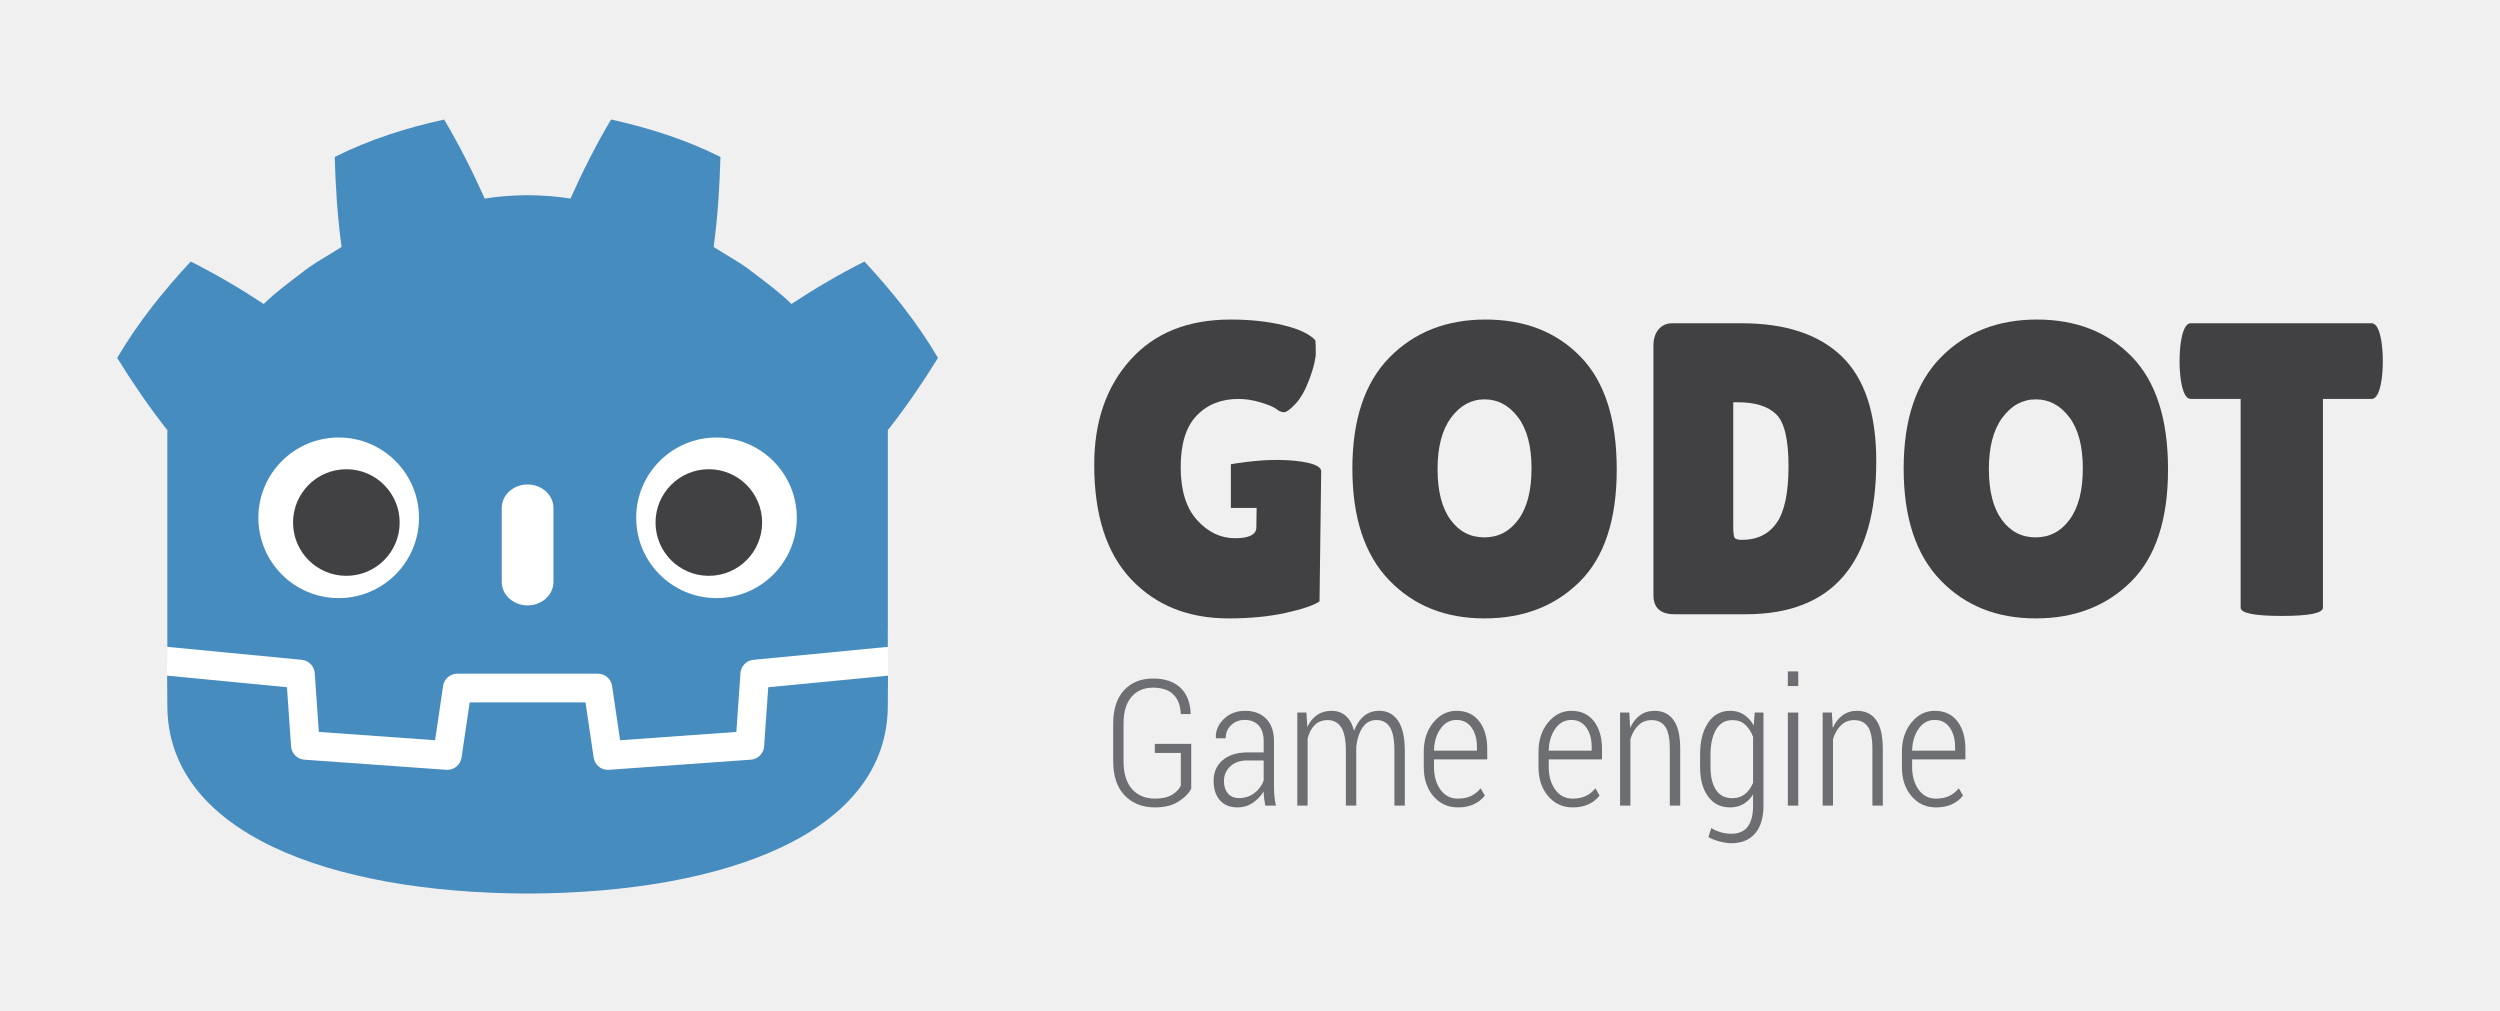
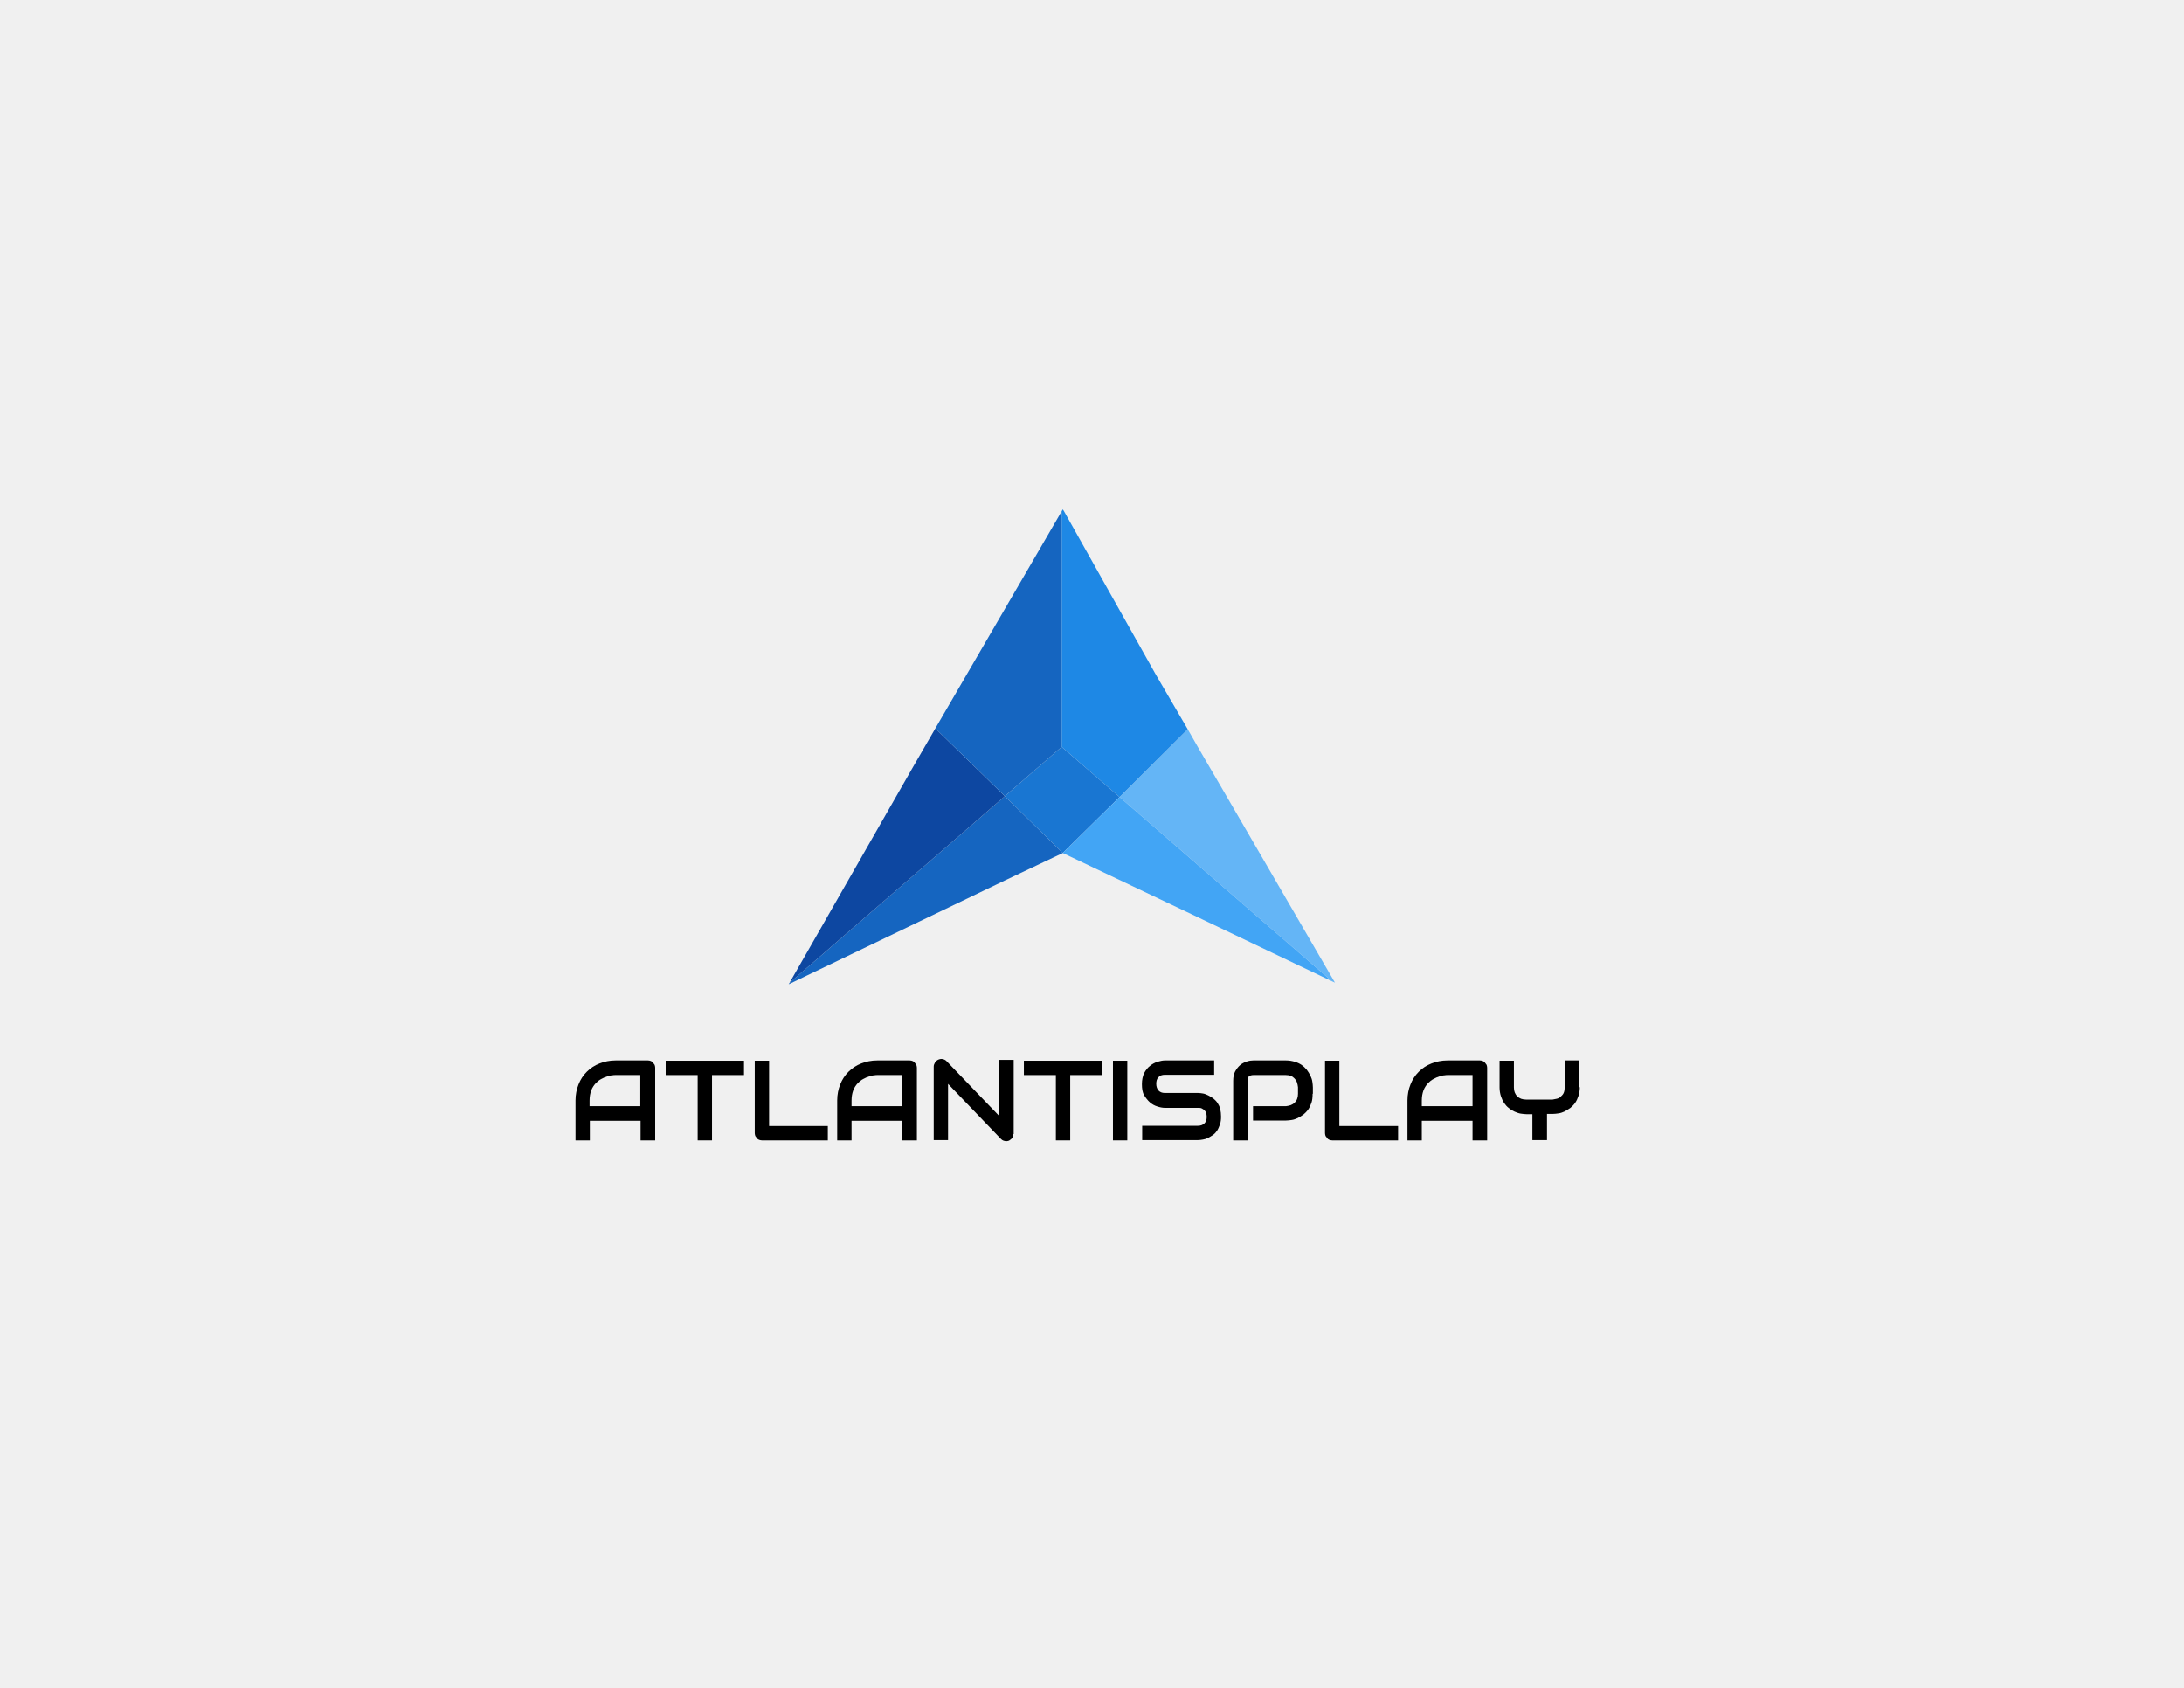
- <svg xmlns="http://www.w3.org/2000/svg" id="svg2" version="1.1" xml:space="preserve" width="1024" height="414" viewBox="0 0 960 388.125">
-   <defs id="defs6">
-     <clipPath clipPathUnits="userSpaceOnUse" id="clipPath16">
-       <path d="M 0,595.276 H 841.89 V 0 H 0 Z" id="path18" />
-     </clipPath>
-   </defs>
-   <g id="g10" transform="matrix(1.25,0,0,-1.25,-94.25,597.4987)">
-     <g id="g12">
-       <g id="g14" clip-path="url(#clipPath16)">
-         <g id="g20" transform="matrix(1.131053,0,0,1.131053,531.4495,355.3157)" style="stroke-width:0.884">
-           <path d="m 0,0 c -3.611,0 -6.636,-1.659 -9.09,-4.967 -2.441,-3.311 -3.668,-7.958 -3.668,-13.938 0,-5.993 1.166,-10.581 3.503,-13.778 2.333,-3.207 5.398,-4.804 9.2,-4.804 3.8,0 6.887,1.617 9.258,4.862 2.371,3.233 3.559,7.861 3.559,13.886 0,6.02 -1.227,10.654 -3.673,13.89 C 6.646,-1.617 3.616,0 0,0 m -0.055,-59.493 c -10.573,0 -19.195,3.46 -25.859,10.379 -6.655,6.925 -9.984,17.03 -9.984,30.314 0,13.292 3.367,23.356 10.101,30.209 6.736,6.844 15.431,10.269 26.082,10.269 10.649,0 19.251,-3.363 25.794,-10.109 6.555,-6.733 9.827,-16.94 9.827,-30.591 0,-13.661 -3.348,-23.822 -10.05,-30.49 -6.702,-6.654 -15.333,-9.981 -25.911,-9.981" style="fill:#414042;fill-opacity:1;fill-rule:nonzero;stroke:none;stroke-width:0.884" id="path22" />
-         </g>
-         <g id="g24" transform="matrix(1.131053,0,0,1.131053,607.8515,354.431)" style="stroke-width:0.884">
-           <path d="m 0,0 v -33.768 c 0,-1.577 0.116,-2.571 0.342,-2.988 0.224,-0.415 0.903,-0.623 2.029,-0.623 4.144,0 7.283,1.548 9.429,4.634 2.151,3.083 3.215,8.216 3.215,15.405 0,7.192 -1.113,11.878 -3.325,14.055 C 9.467,-1.102 5.946,0 1.129,0 Z m -21.675,-52.392 v 67.735 c 0,1.883 0.468,3.369 1.413,4.471 0.939,1.085 2.161,1.636 3.671,1.636 H 2.263 c 11.965,0 21.053,-3.018 27.257,-9.04 6.215,-6.02 9.322,-15.499 9.322,-28.447 0,-27.7 -11.821,-41.547 -35.456,-41.547 h -19.302 c -3.836,0 -5.759,1.727 -5.759,5.192" style="fill:#414042;fill-opacity:1;fill-rule:nonzero;stroke:none;stroke-width:0.884" id="path26" />
-         </g>
-         <g id="g28" transform="matrix(1.131053,0,0,1.131053,700.8107,355.3157)" style="stroke-width:0.884">
-           <path d="m 0,0 c -3.612,0 -6.645,-1.659 -9.095,-4.967 -2.44,-3.311 -3.662,-7.958 -3.662,-13.938 0,-5.993 1.169,-10.581 3.499,-13.778 2.33,-3.207 5.398,-4.804 9.2,-4.804 3.801,0 6.89,1.617 9.258,4.862 2.372,3.233 3.56,7.861 3.56,13.886 0,6.02 -1.225,10.654 -3.671,13.89 C 6.642,-1.617 3.616,0 0,0 m -0.058,-59.493 c -10.577,0 -19.193,3.46 -25.851,10.379 -6.663,6.925 -9.993,17.03 -9.993,30.314 0,13.292 3.367,23.356 10.1,30.209 6.741,6.844 15.431,10.269 26.086,10.269 10.651,0 19.246,-3.363 25.797,-10.109 6.55,-6.733 9.822,-16.94 9.822,-30.591 0,-13.661 -3.349,-23.822 -10.05,-30.49 -6.699,-6.654 -15.338,-9.981 -25.911,-9.981" style="fill:#414042;fill-opacity:1;fill-rule:nonzero;stroke:none;stroke-width:0.884" id="path30" />
-         </g>
-         <g id="g32" transform="matrix(1.131053,0,0,1.131053,789.0113,291.3351)" style="stroke-width:0.884">
-           <path d="m 0,0 c 0,-1.496 -3.721,-2.255 -11.176,-2.255 -7.448,0 -11.18,0.759 -11.18,2.255 v 56.681 h -13.545 c -1.281,0 -2.185,1.727 -2.71,5.198 -0.226,1.652 -0.334,3.343 -0.334,5.077 0,1.724 0.108,3.422 0.334,5.077 0.525,3.462 1.429,5.202 2.71,5.202 h 49.112 c 1.279,0 2.179,-1.74 2.712,-5.202 0.221,-1.655 0.335,-3.353 0.335,-5.077 0,-1.734 -0.114,-3.425 -0.335,-5.077 C 15.39,58.408 14.49,56.681 13.211,56.681 H 0 Z" style="fill:#414042;fill-opacity:1;fill-rule:nonzero;stroke:none;stroke-width:0.884" id="path34" />
-         </g>
-         <g id="g36" transform="matrix(1.131053,0,0,1.131053,468.2655,336.7128)" style="stroke-width:0.884">
-           <path d="m 0,0 c -6.078,0.094 -13.034,-1.173 -13.034,-1.173 v -11.863 h 6.995 l -0.078,-5.288 c 0,-1.959 -1.942,-2.943 -5.815,-2.943 -3.878,0 -7.303,1.642 -10.274,4.917 -2.978,3.279 -4.459,8.072 -4.459,14.388 0,6.329 1.447,10.995 4.345,14.006 2.892,3.008 6.683,4.517 11.346,4.517 1.959,0 3.987,-0.316 6.096,-0.961 2.11,-0.639 3.519,-1.238 4.238,-1.799 0.713,-0.577 1.391,-0.85 2.032,-0.85 0.638,0 1.671,0.746 3.1,2.255 1.431,1.505 2.713,3.786 3.844,6.827 1.126,3.057 1.69,5.4 1.69,7.062 0,1.649 -0.036,2.786 -0.109,3.386 -1.581,1.73 -4.499,3.102 -8.755,4.122 -4.248,1.017 -9.011,1.522 -14.28,1.522 -11.594,0 -20.66,-3.65 -27.207,-10.95 -6.552,-7.303 -9.822,-16.783 -9.822,-28.452 0,-13.701 3.347,-24.087 10.041,-31.162 6.706,-7.074 15.51,-10.607 26.425,-10.607 5.87,0 11.08,0.505 15.632,1.522 4.557,1.013 7.586,2.053 9.093,3.105 l 0.452,35.33 C 11.496,-1.036 6.078,-0.104 0,0" style="fill:#414042;fill-opacity:1;fill-rule:nonzero;stroke:none;stroke-width:0.884" id="path38" />
-         </g>
-         <g id="g40" transform="matrix(1.131053,0,0,1.131053,441.3472,235.7512)" style="stroke-width:0.884">
-           <path d="m 0,0 c -0.624,-1.28 -1.771,-2.454 -3.449,-3.516 -1.676,-1.069 -3.805,-1.6 -6.391,-1.6 -3.412,0 -6.156,1.075 -8.24,3.249 -2.076,2.157 -3.116,5.266 -3.116,9.323 v 10.116 c 0,3.969 0.98,7.013 2.946,9.138 1.962,2.108 4.59,3.177 7.872,3.177 3.208,0 5.695,-0.844 7.455,-2.513 1.755,-1.675 2.677,-4.015 2.757,-7.003 L -0.21,20.238 h -2.619 c -0.094,2.29 -0.759,4.057 -2.01,5.305 -1.244,1.238 -3.095,1.864 -5.539,1.864 -2.473,0 -4.432,-0.837 -5.866,-2.516 -1.43,-1.675 -2.143,-4.103 -2.143,-7.293 V 7.424 c 0,-3.308 0.771,-5.83 2.311,-7.567 1.54,-1.724 3.616,-2.588 6.236,-2.588 1.913,0 3.451,0.339 4.602,1.033 1.155,0.684 1.956,1.519 2.409,2.51 v 8.861 h -7.06 v 2.463 H 0 Z" style="fill:#6d6e71;fill-opacity:1;fill-rule:nonzero;stroke:none;stroke-width:0.884" id="path42" />
-         </g>
-         <g id="g44" transform="matrix(1.131053,0,0,1.131053,456.0153,232.825)" style="stroke-width:0.884">
-           <path d="m 0,0 c 1.553,0 2.936,0.44 4.144,1.336 1.21,0.9 2.058,2.037 2.561,3.422 v 5.468 H 2.213 c -1.91,0 -3.44,-0.541 -4.585,-1.623 C -3.52,7.528 -4.088,6.185 -4.088,4.588 -4.088,3.239 -3.733,2.131 -3.014,1.277 -2.296,0.42 -1.292,0 0,0 M 7.124,-2.04 C 6.984,-1.164 6.875,-0.453 6.806,0.104 6.739,0.671 6.705,1.235 6.705,1.808 5.938,0.554 4.948,-0.486 3.725,-1.301 2.504,-2.122 1.146,-2.529 -0.35,-2.529 c -2.092,0 -3.701,0.648 -4.84,1.946 -1.132,1.303 -1.704,3.059 -1.704,5.276 0,2.343 0.823,4.223 2.473,5.618 1.649,1.395 3.89,2.092 6.709,2.092 h 4.417 v 3.106 c 0,1.786 -0.456,3.193 -1.351,4.21 -0.914,1.004 -2.17,1.512 -3.791,1.512 -1.508,0 -2.752,-0.479 -3.728,-1.45 -0.973,-0.965 -1.456,-2.144 -1.456,-3.549 l -2.623,0.023 -0.046,0.137 c -0.074,1.906 0.647,3.591 2.168,5.084 1.515,1.489 3.459,2.229 5.825,2.229 2.338,0 4.22,-0.711 5.657,-2.128 1.429,-1.431 2.146,-3.471 2.146,-6.124 V 3.057 c 0,-0.903 0.042,-1.78 0.121,-2.617 0.081,-0.848 0.212,-1.665 0.417,-2.48 z" style="fill:#6d6e71;fill-opacity:1;fill-rule:nonzero;stroke:none;stroke-width:0.884" id="path46" />
-         </g>
-         <g id="g48" transform="matrix(1.131053,0,0,1.131053,476.7303,259.1052)" style="stroke-width:0.884">
-           <path d="m 0,0 0.24,-3.923 c 0.664,1.404 1.554,2.486 2.657,3.255 1.107,0.759 2.41,1.138 3.906,1.138 1.527,0 2.814,-0.444 3.852,-1.343 1.039,-0.896 1.805,-2.252 2.292,-4.074 0.623,1.682 1.505,3.011 2.65,3.973 1.145,0.964 2.534,1.444 4.143,1.444 2.217,0 3.937,-0.897 5.156,-2.692 1.224,-1.799 1.834,-4.559 1.834,-8.288 v -14.765 h -2.823 v 14.814 c 0,3.1 -0.429,5.283 -1.263,6.538 -0.839,1.257 -2.042,1.89 -3.598,1.89 -1.637,0 -2.915,-0.691 -3.834,-2.096 -0.914,-1.405 -1.478,-3.161 -1.683,-5.282 v -0.655 -15.209 H 10.72 v 14.798 c 0,3.027 -0.424,5.194 -1.292,6.488 -0.864,1.294 -2.066,1.936 -3.609,1.936 -1.475,0 -2.668,-0.45 -3.562,-1.342 -0.9,-0.897 -1.54,-2.125 -1.928,-3.683 V -25.275 H -2.477 V 0 Z" style="fill:#6d6e71;fill-opacity:1;fill-rule:nonzero;stroke:none;stroke-width:0.884" id="path50" />
-         </g>
-         <g id="g52" transform="matrix(1.131053,0,0,1.131053,522.8228,256.8387)" style="stroke-width:0.884">
-           <path d="m 0,0 c -1.758,0 -3.202,-0.802 -4.334,-2.402 -1.133,-1.606 -1.718,-3.585 -1.765,-5.944 h 11.66 v 1.082 c 0,2.086 -0.489,3.823 -1.469,5.201 C 3.106,-0.684 1.745,0 0,0 m 0.397,-23.76 c -2.725,0 -4.954,1.026 -6.685,3.073 -1.726,2.043 -2.591,4.657 -2.591,7.841 v 4.197 c 0,3.19 0.867,5.85 2.602,7.965 1.739,2.105 3.828,3.158 6.277,3.158 2.648,0 4.699,-0.939 6.164,-2.823 1.468,-1.887 2.201,-4.422 2.201,-7.603 v -2.773 H -6.099 v -2.102 c 0,-2.447 0.586,-4.484 1.752,-6.11 1.168,-1.63 2.755,-2.438 4.744,-2.438 1.382,0 2.585,0.244 3.588,0.724 1.003,0.491 1.863,1.179 2.578,2.082 l 1.149,-1.988 C 6.949,-21.525 5.96,-22.307 4.753,-22.887 3.549,-23.464 2.094,-23.76 0.397,-23.76" style="fill:#6d6e71;fill-opacity:1;fill-rule:nonzero;stroke:none;stroke-width:0.884" id="path54" />
-         </g>
-         <g id="g56" transform="matrix(1.131053,0,0,1.131053,558.0805,256.8387)" style="stroke-width:0.884">
-           <path d="M 0,0 C -1.763,0 -3.21,-0.802 -4.341,-2.402 -5.467,-4.008 -6.053,-5.987 -6.104,-8.346 H 5.559 v 1.082 c 0,2.086 -0.488,3.823 -1.474,5.201 C 3.104,-0.684 1.744,0 0,0 m 0.394,-23.76 c -2.726,0 -4.951,1.026 -6.679,3.073 -1.733,2.043 -2.6,4.657 -2.6,7.841 v 4.197 c 0,3.19 0.871,5.85 2.602,7.965 1.744,2.105 3.834,3.158 6.283,3.158 2.643,0 4.703,-0.939 6.164,-2.823 1.463,-1.887 2.197,-4.422 2.197,-7.603 v -2.773 H -6.104 v -2.102 c 0,-2.447 0.587,-4.484 1.76,-6.11 1.162,-1.63 2.742,-2.438 4.738,-2.438 1.387,0 2.585,0.244 3.585,0.724 1.007,0.491 1.866,1.179 2.589,2.082 l 1.141,-1.988 c -0.764,-0.968 -1.75,-1.75 -2.959,-2.33 -1.204,-0.577 -2.658,-0.873 -4.356,-0.873" style="fill:#6d6e71;fill-opacity:1;fill-rule:nonzero;stroke:none;stroke-width:0.884" id="path58" />
-         </g>
-         <g id="g60" transform="matrix(1.131053,0,0,1.131053,575.9168,259.1052)" style="stroke-width:0.884">
-           <path d="m 0,0 0.23,-4.178 c 0.674,1.483 1.564,2.634 2.682,3.435 1.108,0.805 2.413,1.213 3.914,1.213 2.258,0 3.988,-0.835 5.189,-2.513 1.214,-1.675 1.815,-4.279 1.815,-7.812 v -15.42 h -2.825 v 15.394 c 0,2.888 -0.423,4.905 -1.264,6.075 -0.836,1.17 -2.065,1.753 -3.665,1.753 -1.435,0 -2.638,-0.466 -3.603,-1.414 C 1.504,-4.406 0.782,-5.657 0.301,-7.234 V -25.275 H -2.504 V 0 Z" style="fill:#6d6e71;fill-opacity:1;fill-rule:nonzero;stroke:none;stroke-width:0.884" id="path62" />
-         </g>
-         <g id="g64" transform="matrix(1.131053,0,0,1.131053,600.8685,242.3088)" style="stroke-width:0.884">
-           <path d="m 0,0 c 0,-2.565 0.486,-4.605 1.472,-6.123 0.974,-1.532 2.457,-2.288 4.436,-2.288 1.356,0 2.498,0.361 3.435,1.101 0.934,0.74 1.672,1.77 2.218,3.077 v 12.52 c -0.525,1.346 -1.246,2.434 -2.157,3.272 -0.91,0.824 -2.062,1.238 -3.448,1.238 -1.975,0 -3.468,-0.86 -4.46,-2.587 C 0.497,8.48 0,6.224 0,3.454 Z m -2.833,3.454 c 0,3.582 0.723,6.459 2.177,8.627 1.442,2.157 3.448,3.239 6.004,3.239 1.419,0 2.664,-0.346 3.728,-1.04 1.066,-0.681 1.947,-1.678 2.654,-2.946 l 0.274,3.516 h 2.381 v -25.298 c 0,-3.239 -0.751,-5.749 -2.26,-7.525 -1.511,-1.769 -3.657,-2.665 -6.428,-2.665 -0.996,0 -2.067,0.156 -3.212,0.459 -1.147,0.303 -2.162,0.701 -3.052,1.2 l 0.776,2.463 c 0.759,-0.492 1.608,-0.873 2.548,-1.141 0.932,-0.277 1.895,-0.41 2.894,-0.41 2.009,0 3.498,0.645 4.46,1.932 0.966,1.304 1.45,3.19 1.45,5.687 v 3.057 c -0.717,-1.138 -1.597,-2.011 -2.64,-2.614 -1.039,-0.606 -2.253,-0.909 -3.622,-0.909 -2.539,0 -4.53,0.994 -5.968,2.982 C -2.11,-5.948 -2.833,-3.301 -2.833,0 Z" style="fill:#6d6e71;fill-opacity:1;fill-rule:nonzero;stroke:none;stroke-width:0.884" id="path66" />
-         </g>
-         <path d="m 627.823,230.518 h -3.201 v 28.587 h 3.201 z m 0,36.726 h -3.201 v 4.504 h 3.201 z" style="fill:#6d6e71;fill-opacity:1;fill-rule:nonzero;stroke:none;stroke-width:1" id="path68" />
-         <g id="g70" transform="matrix(1.131053,0,0,1.131053,638.1538,259.1052)" style="stroke-width:0.884">
-           <path d="m 0,0 0.23,-4.178 c 0.676,1.483 1.562,2.634 2.678,3.435 1.115,0.805 2.422,1.213 3.916,1.213 2.258,0 3.995,-0.835 5.199,-2.513 1.211,-1.675 1.807,-4.279 1.807,-7.812 v -15.42 h -2.825 v 15.394 c 0,2.888 -0.422,4.905 -1.261,6.075 -0.843,1.17 -2.063,1.753 -3.668,1.753 -1.434,0 -2.635,-0.466 -3.599,-1.414 C 1.51,-4.406 0.785,-5.657 0.306,-7.234 V -25.275 H -2.503 V 0 Z" style="fill:#6d6e71;fill-opacity:1;fill-rule:nonzero;stroke:none;stroke-width:0.884" id="path72" />
-         </g>
-         <g id="g74" transform="matrix(1.131053,0,0,1.131053,669.7088,256.8387)" style="stroke-width:0.884">
-           <path d="M 0,0 C -1.763,0 -3.208,-0.802 -4.334,-2.402 -5.463,-4.008 -6.052,-5.987 -6.102,-8.346 H 5.56 v 1.082 c 0,2.086 -0.486,3.823 -1.47,5.201 C 3.109,-0.684 1.747,0 0,0 m 0.401,-23.76 c -2.733,0 -4.958,1.026 -6.681,3.073 -1.73,2.043 -2.595,4.657 -2.595,7.841 v 4.197 c 0,3.19 0.865,5.85 2.6,7.965 1.739,2.105 3.831,3.158 6.275,3.158 2.646,0 4.706,-0.939 6.172,-2.823 1.462,-1.887 2.195,-4.422 2.195,-7.603 v -2.773 H -6.102 v -2.102 c 0,-2.447 0.59,-4.484 1.757,-6.11 1.166,-1.63 2.748,-2.438 4.746,-2.438 1.382,0 2.579,0.244 3.578,0.724 1.012,0.491 1.869,1.179 2.591,2.082 l 1.147,-1.988 c -0.769,-0.968 -1.755,-1.75 -2.962,-2.33 -1.203,-0.577 -2.658,-0.873 -4.354,-0.873" style="fill:#6d6e71;fill-opacity:1;fill-rule:nonzero;stroke:none;stroke-width:0.884" id="path76" />
-         </g>
-         <g id="g78" transform="matrix(1.131053,0,0,1.131053,348.1311,279.2668)" style="stroke-width:0.884">
-           <path d="m 0,0 c 0,0 -0.325,1.994 -0.515,1.976 l -36.182,-3.491 c -2.879,-0.278 -5.115,-2.574 -5.317,-5.459 l -0.994,-14.247 -27.992,-1.997 -1.904,12.912 c -0.424,2.872 -2.932,5.037 -5.835,5.037 h -38.188 c -2.902,0 -5.41,-2.165 -5.834,-5.037 l -1.905,-12.912 -27.992,1.997 -0.994,14.247 c -0.202,2.886 -2.438,5.182 -5.317,5.46 l -36.2,3.49 c -0.187,0.018 -0.324,-1.978 -0.511,-1.978 l -0.049,-7.83 30.658,-4.944 1.004,-14.374 c 0.203,-2.91 2.551,-5.263 5.463,-5.472 l 38.551,-2.75 c 0.146,-0.01 0.29,-0.016 0.434,-0.016 2.897,0 5.401,2.166 5.825,5.038 l 1.959,13.286 h 28.005 l 1.959,-13.286 c 0.423,-2.871 2.93,-5.037 5.831,-5.037 0.142,0 0.284,0.005 0.423,0.015 l 38.556,2.75 c 2.911,0.209 5.26,2.562 5.463,5.472 l 1.003,14.374 30.645,4.966 z" style="fill:#ffffff;fill-opacity:1;fill-rule:nonzero;stroke:none;stroke-width:0.884" id="path80" />
-         </g>
-         <g id="g82" transform="matrix(1.131053,0,0,1.131053,126.8061,346.0453)" style="stroke-width:0.884">
-           <path d="m 0,0 v -47.514 -6.035 -5.492 c 0.108,-0.001 0.216,-0.005 0.323,-0.015 l 36.196,-3.49 c 1.896,-0.183 3.382,-1.709 3.514,-3.609 l 1.116,-15.978 31.574,-2.253 2.175,14.747 c 0.282,1.912 1.922,3.329 3.856,3.329 h 38.188 c 1.933,0 3.573,-1.417 3.855,-3.329 l 2.175,-14.747 31.575,2.253 1.115,15.978 c 0.133,1.9 1.618,3.425 3.514,3.609 l 36.182,3.49 c 0.107,0.01 0.214,0.014 0.322,0.015 v 4.711 l 0.015,0.005 V 0 h 0.134 c 4.795,6.12 9.232,12.569 13.487,19.449 -5.651,9.62 -12.575,18.217 -19.976,26.182 -6.864,-3.455 -13.531,-7.369 -19.828,-11.534 -3.151,3.132 -6.7,5.694 -10.186,8.372 -3.425,2.751 -7.285,4.768 -10.946,7.118 1.09,8.117 1.629,16.108 1.846,24.448 -9.446,4.754 -19.519,7.906 -29.708,10.17 -4.068,-6.837 -7.788,-14.241 -11.028,-21.479 -3.842,0.642 -7.702,0.88 -11.567,0.926 v 0.006 c -0.027,0 -0.052,-0.006 -0.075,-0.006 -0.024,0 -0.049,0.006 -0.073,0.006 V 63.652 C 93.903,63.606 90.046,63.368 86.203,62.726 82.965,69.964 79.247,77.368 75.173,84.205 64.989,81.941 54.915,78.789 45.47,74.035 45.686,65.695 46.225,57.704 47.318,49.587 43.65,47.237 39.795,45.22 36.369,42.469 32.888,39.791 29.333,37.229 26.181,34.097 19.884,38.262 13.219,42.176 6.353,45.631 -1.048,37.666 -7.968,29.069 -13.621,19.449 -9.368,12.569 -4.928,6.12 -0.134,0 Z" style="fill:#478cbf;fill-opacity:1;fill-rule:nonzero;stroke:none;stroke-width:0.884" id="path84" />
-         </g>
-         <g id="g86" transform="matrix(1.131053,0,0,1.131053,311.4033,266.8844)" style="stroke-width:0.884">
-           <path d="m 0,0 -1.121,-16.063 c -0.135,-1.936 -1.675,-3.477 -3.611,-3.616 l -38.555,-2.751 c -0.094,-0.007 -0.188,-0.01 -0.281,-0.01 -1.916,0 -3.569,1.406 -3.852,3.33 l -2.211,14.994 H -81.09 l -2.211,-14.994 c -0.297,-2.018 -2.101,-3.469 -4.133,-3.32 l -38.555,2.751 c -1.936,0.139 -3.476,1.68 -3.611,3.616 L -130.721,0 -163.268,3.138 c 0.015,-3.498 0.06,-7.33 0.06,-8.093 0,-34.374 43.605,-50.896 97.781,-51.086 h 0.066 0.067 c 54.176,0.19 97.766,16.712 97.766,51.086 0,0.777 0.047,4.593 0.063,8.093 z" style="fill:#478cbf;fill-opacity:1;fill-rule:nonzero;stroke:none;stroke-width:0.884" id="path88" />
-         </g>
-         <g id="g90" transform="matrix(1.131053,0,0,1.131053,204.1139,318.9377)" style="stroke-width:0.884">
-           <path d="m 0,0 c 0,-12.052 -9.765,-21.815 -21.813,-21.815 -12.042,0 -21.81,9.763 -21.81,21.815 0,12.044 9.768,21.802 21.81,21.802 C -9.765,21.802 0,12.044 0,0" style="fill:#ffffff;fill-opacity:1;fill-rule:nonzero;stroke:none;stroke-width:0.884" id="path92" />
-         </g>
-         <g id="g94" transform="matrix(1.131053,0,0,1.131053,198.1775,317.4744)" style="stroke-width:0.884">
-           <path d="m 0,0 c 0,-7.994 -6.479,-14.473 -14.479,-14.473 -7.996,0 -14.479,6.479 -14.479,14.473 0,7.994 6.483,14.479 14.479,14.479 C -6.479,14.479 0,7.994 0,0" style="fill:#414042;fill-opacity:1;fill-rule:nonzero;stroke:none;stroke-width:0.884" id="path96" />
-         </g>
-         <g id="g98" transform="matrix(1.131053,0,0,1.131053,237.475,292.0191)" style="stroke-width:0.884">
-           <path d="m 0,0 c -3.878,0 -7.021,2.858 -7.021,6.381 v 20.081 c 0,3.52 3.143,6.381 7.021,6.381 3.878,0 7.028,-2.861 7.028,-6.381 V 6.381 C 7.028,2.858 3.878,0 0,0" style="fill:#ffffff;fill-opacity:1;fill-rule:nonzero;stroke:none;stroke-width:0.884" id="path100" />
-         </g>
-         <g id="g102" transform="matrix(1.131053,0,0,1.131053,270.8402,318.9377)" style="stroke-width:0.884">
-           <path d="m 0,0 c 0,-12.052 9.765,-21.815 21.815,-21.815 12.041,0 21.808,9.763 21.808,21.815 0,12.044 -9.767,21.802 -21.808,21.802 C 9.765,21.802 0,12.044 0,0" style="fill:#ffffff;fill-opacity:1;fill-rule:nonzero;stroke:none;stroke-width:0.884" id="path104" />
-         </g>
-         <g id="g106" transform="matrix(1.131053,0,0,1.131053,276.7781,317.4744)" style="stroke-width:0.884">
-           <path d="m 0,0 c 0,-7.994 6.477,-14.473 14.471,-14.473 8.002,0 14.479,6.479 14.479,14.473 0,7.994 -6.477,14.479 -14.479,14.479 C 6.477,14.479 0,7.994 0,0" style="fill:#414042;fill-opacity:1;fill-rule:nonzero;stroke:none;stroke-width:0.884" id="path108" />
-         </g>
+ <svg xmlns="http://www.w3.org/2000/svg" version="1.1" id="Layer_1" x="0px" y="0px" viewBox="0 0 792 612" style="enable-background:new 0 0 792 612;" width="792" height="612" xml:space="preserve">
+   <style type="text/css">
+ 	.st0{fill:none;}
+ 	.st1{fill:#64B5F6;}
+ 	.st2{fill:#1E88E5;}
+ 	.st3{fill:#1976D2;}
+ 	.st4{fill:#42A5F5;}
+ 	.st5{fill:#1565C0;}
+ 	.st6{fill:#0D47A1;}
+ </style>
+   <g>
+     <g>
+       <path d="M237.5,413.5h-5.2v-7.1h-18.4v7.1h-5.2V399c0-2.1,0.4-4.1,1.1-5.8c0.7-1.8,1.7-3.3,3-4.6c1.3-1.3,2.8-2.3,4.6-3    c1.8-0.7,3.7-1.1,5.8-1.1h11.8c0.4,0,0.7,0.1,1,0.2s0.6,0.3,0.8,0.6s0.4,0.5,0.6,0.8c0.1,0.3,0.2,0.7,0.2,1V413.5z M213.8,401.1    h18.4v-11.3h-9.2c-0.2,0-0.5,0-1,0.1c-0.5,0-1.1,0.2-1.8,0.4s-1.4,0.5-2.1,0.9c-0.8,0.4-1.4,0.9-2.1,1.6c-0.6,0.7-1.2,1.5-1.6,2.6    s-0.6,2.3-0.6,3.7V401.1z" />
+       <path d="M269.8,389.8h-11.6v23.7H253v-23.7h-11.6v-5.2h28.4V389.8z" />
+       <path d="M300.2,413.5h-23.9c-0.4,0-0.7-0.1-1-0.2c-0.3-0.1-0.6-0.3-0.8-0.6s-0.4-0.5-0.6-0.8c-0.1-0.3-0.2-0.7-0.2-1v-26.3h5.2    v23.7h21.3V413.5z" />
+       <path d="M332.4,413.5h-5.2v-7.1h-18.4v7.1h-5.2V399c0-2.1,0.4-4.1,1.1-5.8c0.7-1.8,1.7-3.3,3-4.6c1.3-1.3,2.8-2.3,4.6-3    c1.8-0.7,3.7-1.1,5.8-1.1h11.8c0.4,0,0.7,0.1,1,0.2s0.6,0.3,0.8,0.6s0.4,0.5,0.6,0.8c0.1,0.3,0.2,0.7,0.2,1V413.5z M308.8,401.1    h18.4v-11.3H318c-0.2,0-0.5,0-1,0.1c-0.5,0-1.1,0.2-1.8,0.4s-1.4,0.5-2.1,0.9c-0.8,0.4-1.4,0.9-2.1,1.6c-0.6,0.7-1.2,1.5-1.6,2.6    s-0.6,2.3-0.6,3.7V401.1z" />
+       <path d="M367.5,411.2c0,0.4-0.1,0.7-0.2,1c-0.1,0.3-0.3,0.6-0.6,0.8c-0.2,0.2-0.5,0.4-0.8,0.6c-0.3,0.1-0.7,0.2-1,0.2    c-0.3,0-0.6-0.1-1-0.2c-0.3-0.1-0.6-0.3-0.9-0.6l-19.2-20v20.4h-5.2v-26.7c0-0.5,0.2-1,0.5-1.5c0.3-0.4,0.7-0.8,1.2-1    c0.5-0.2,1-0.3,1.5-0.2c0.5,0.1,1,0.3,1.4,0.7l19.2,20v-20.4h5.2V411.2z" />
+       <path d="M399.7,389.8h-11.6v23.7h-5.2v-23.7h-11.6v-5.2h28.4V389.8z" />
+       <path d="M408.8,413.5h-5.2v-28.9h5.2V413.5z" />
+       <path d="M442.8,404.9c0,1-0.1,2-0.4,2.8s-0.6,1.6-1,2.2s-0.9,1.2-1.5,1.6s-1.2,0.8-1.8,1.1c-0.6,0.3-1.2,0.5-1.9,0.6    c-0.6,0.1-1.2,0.2-1.8,0.2h-20.2v-5.2h20.2c1,0,1.8-0.3,2.4-0.9c0.6-0.6,0.8-1.4,0.8-2.4c0-0.5-0.1-0.9-0.2-1.3    c-0.1-0.4-0.4-0.8-0.6-1s-0.6-0.5-1-0.7c-0.4-0.2-0.8-0.2-1.3-0.2h-12.1c-0.8,0-1.8-0.2-2.7-0.5c-1-0.3-1.9-0.8-2.7-1.5    s-1.5-1.6-2.1-2.6s-0.8-2.4-0.8-4c0-1.6,0.3-2.9,0.8-4c0.6-1.1,1.3-2,2.1-2.6c0.8-0.7,1.8-1.2,2.7-1.5c1-0.3,1.9-0.5,2.7-0.5h17.9    v5.2h-17.9c-1,0-1.8,0.3-2.3,0.9c-0.6,0.6-0.8,1.4-0.8,2.4c0,1,0.3,1.8,0.8,2.4c0.6,0.6,1.3,0.9,2.3,0.9h12.1h0    c0.6,0,1.2,0.1,1.8,0.2c0.6,0.1,1.3,0.4,1.9,0.7s1.2,0.7,1.8,1.1c0.6,0.5,1.1,1,1.5,1.6c0.4,0.6,0.8,1.4,1,2.2    C442.7,403,442.8,403.9,442.8,404.9z" />
+       <path d="M476,396.6c0,1.2-0.1,2.3-0.4,3.2s-0.7,1.8-1.2,2.5c-0.5,0.7-1.1,1.3-1.7,1.8c-0.7,0.5-1.3,0.9-2.1,1.3    c-0.7,0.3-1.4,0.6-2.2,0.7c-0.7,0.1-1.4,0.2-2.1,0.2h-11.9v-5.2h11.9c0.7-0.1,1.3-0.2,1.8-0.4s1-0.5,1.4-0.9    c0.4-0.4,0.7-0.8,0.9-1.4c0.2-0.5,0.3-1.1,0.3-1.8v-2.4c-0.1-0.7-0.2-1.3-0.4-1.8c-0.2-0.6-0.5-1-0.9-1.4s-0.8-0.7-1.3-0.9    c-0.5-0.2-1.1-0.3-1.8-0.3h-11.8c-0.7,0-1.2,0.2-1.6,0.5s-0.5,0.9-0.5,1.6v21.6h-5.2v-21.6c0-1.3,0.2-2.5,0.7-3.4    c0.5-0.9,1.1-1.7,1.8-2.3c0.7-0.6,1.5-1,2.4-1.3c0.9-0.3,1.7-0.4,2.4-0.4h11.9c1.2,0,2.2,0.2,3.2,0.5s1.8,0.7,2.5,1.2    c0.7,0.5,1.3,1.1,1.8,1.7c0.5,0.7,0.9,1.3,1.3,2.1c0.3,0.7,0.6,1.4,0.7,2.2c0.1,0.7,0.2,1.4,0.2,2.1V396.6z" />
+       <path d="M507,413.5h-23.9c-0.4,0-0.7-0.1-1-0.2c-0.3-0.1-0.6-0.3-0.8-0.6s-0.4-0.5-0.6-0.8c-0.1-0.3-0.2-0.7-0.2-1v-26.3h5.2v23.7    H507V413.5z" />
+       <path d="M539.3,413.5H534v-7.1h-18.4v7.1h-5.2V399c0-2.1,0.4-4.1,1.1-5.8c0.7-1.8,1.7-3.3,3-4.6c1.3-1.3,2.8-2.3,4.6-3    c1.8-0.7,3.7-1.1,5.8-1.1h11.8c0.4,0,0.7,0.1,1,0.2s0.6,0.3,0.8,0.6s0.4,0.5,0.6,0.8c0.1,0.3,0.2,0.7,0.2,1V413.5z M515.6,401.1    H534v-11.3h-9.2c-0.2,0-0.5,0-1,0.1c-0.5,0-1.1,0.2-1.8,0.4c-0.7,0.2-1.4,0.5-2.1,0.9c-0.8,0.4-1.4,0.9-2.1,1.6    c-0.6,0.7-1.2,1.5-1.6,2.6s-0.6,2.3-0.6,3.7V401.1z" />
+       <path d="M572.9,394.2c0,1.2-0.2,2.3-0.5,3.2c-0.3,0.9-0.7,1.8-1.2,2.5c-0.5,0.7-1.1,1.3-1.7,1.8c-0.7,0.5-1.4,0.9-2.1,1.3    c-0.7,0.3-1.4,0.6-2.2,0.7c-0.7,0.1-1.4,0.2-2.1,0.2h-2.1v9.5h-5.3V404h-2.1c-0.6,0-1.3-0.1-2.1-0.2c-0.7-0.1-1.5-0.4-2.2-0.7    c-0.7-0.3-1.4-0.7-2.1-1.3c-0.7-0.5-1.2-1.1-1.7-1.8c-0.5-0.7-0.9-1.6-1.2-2.5s-0.5-2-0.5-3.2v-9.7h5.2v9.7c0,0.7,0.1,1.3,0.3,1.8    c0.2,0.5,0.5,1,0.9,1.4c0.4,0.4,0.9,0.7,1.4,0.9c0.6,0.2,1.2,0.3,1.9,0.3h9.5c0.5-0.1,1-0.2,1.5-0.3s1-0.3,1.4-0.7    s0.8-0.7,1.1-1.3c0.3-0.6,0.4-1.3,0.4-2.2v-9.7h5.2V394.2z" />
+     </g>
+     <g>
+       <g>
+         <polygon class="st0" points="385.4,309.3 385.4,309.4 385.4,309.3 385.4,309.3    " />
+         <polygon class="st1" points="483,355.8 484.1,356.3 443.8,287 434.3,270.7 430.7,264.4 406,289    " />
+         <polygon class="st2" points="406,289 430.7,264.4 419.2,244.7 385.8,185.3 385.4,184.7 385,185.4 385,270.8    " />
+         <polygon class="st3" points="385,270.8 364.4,288.7 385.4,309.3 385.4,309.3 385.4,309.3 406,289    " />
+         <polygon class="st4" points="385.4,309.3 431.9,331.4 483,355.8 406,289    " />
+         <polygon class="st5" points="286.3,356.4 286,356.9 364.3,319.3 385.4,309.3 364.4,288.7    " />
+         <polygon class="st6" points="286.3,356.4 364.4,288.7 339.2,264.1 331.1,278.1    " />
+         <polygon class="st5" points="385,270.8 385,185.4 341,261 339.2,264.1 364.4,288.7    " />
      </g>
    </g>
  </g>
</svg>
